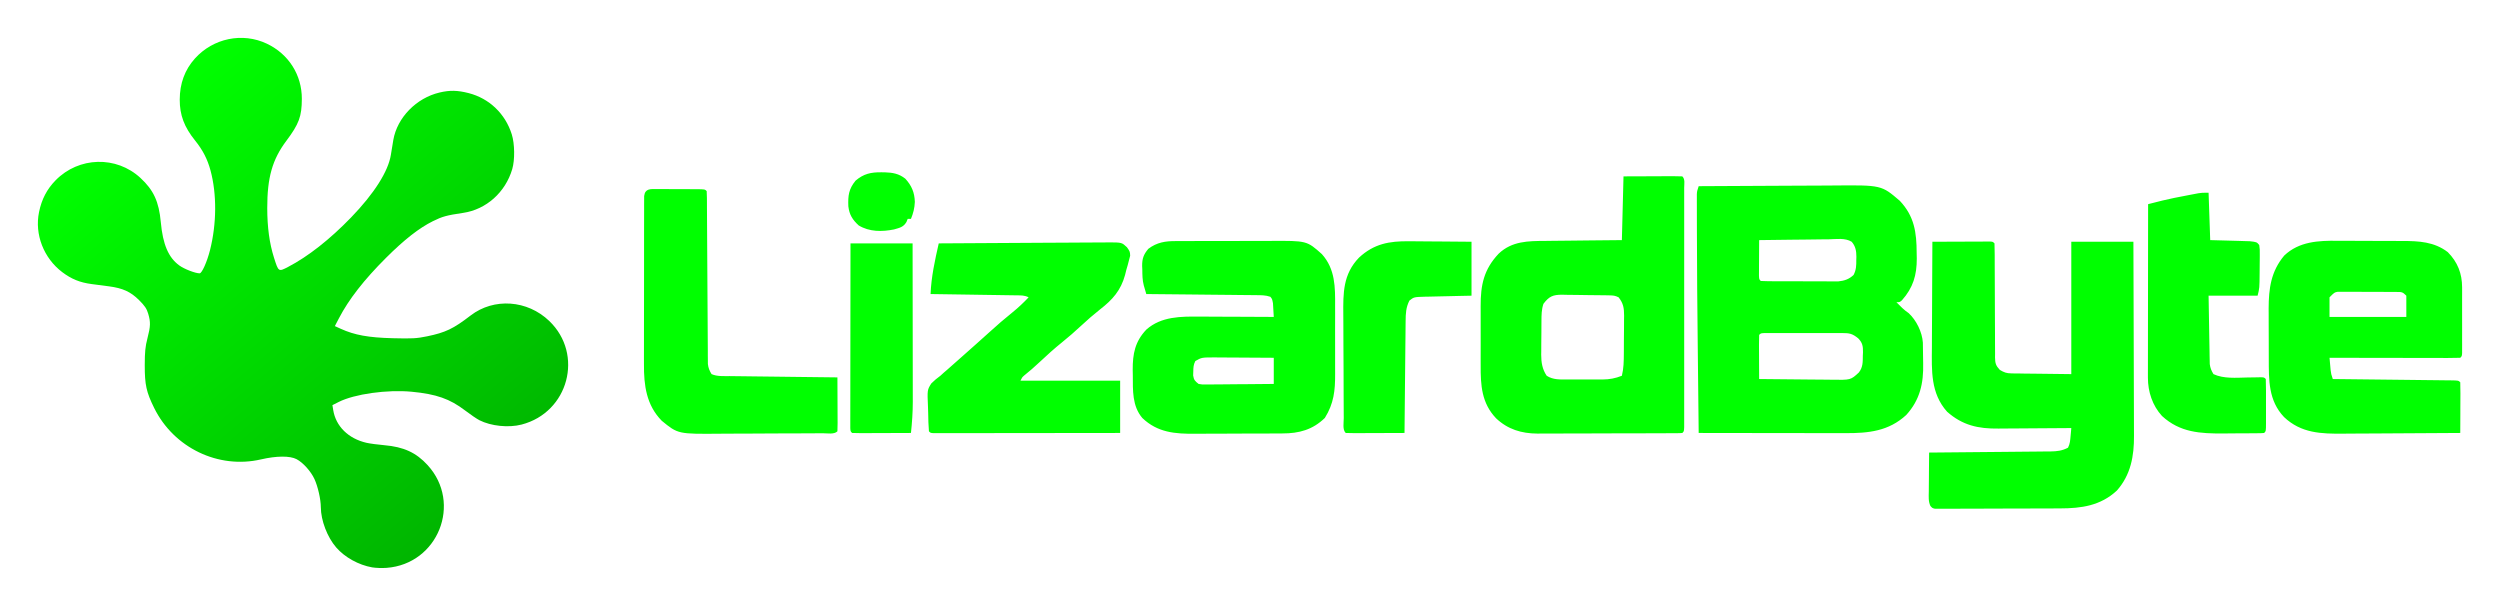
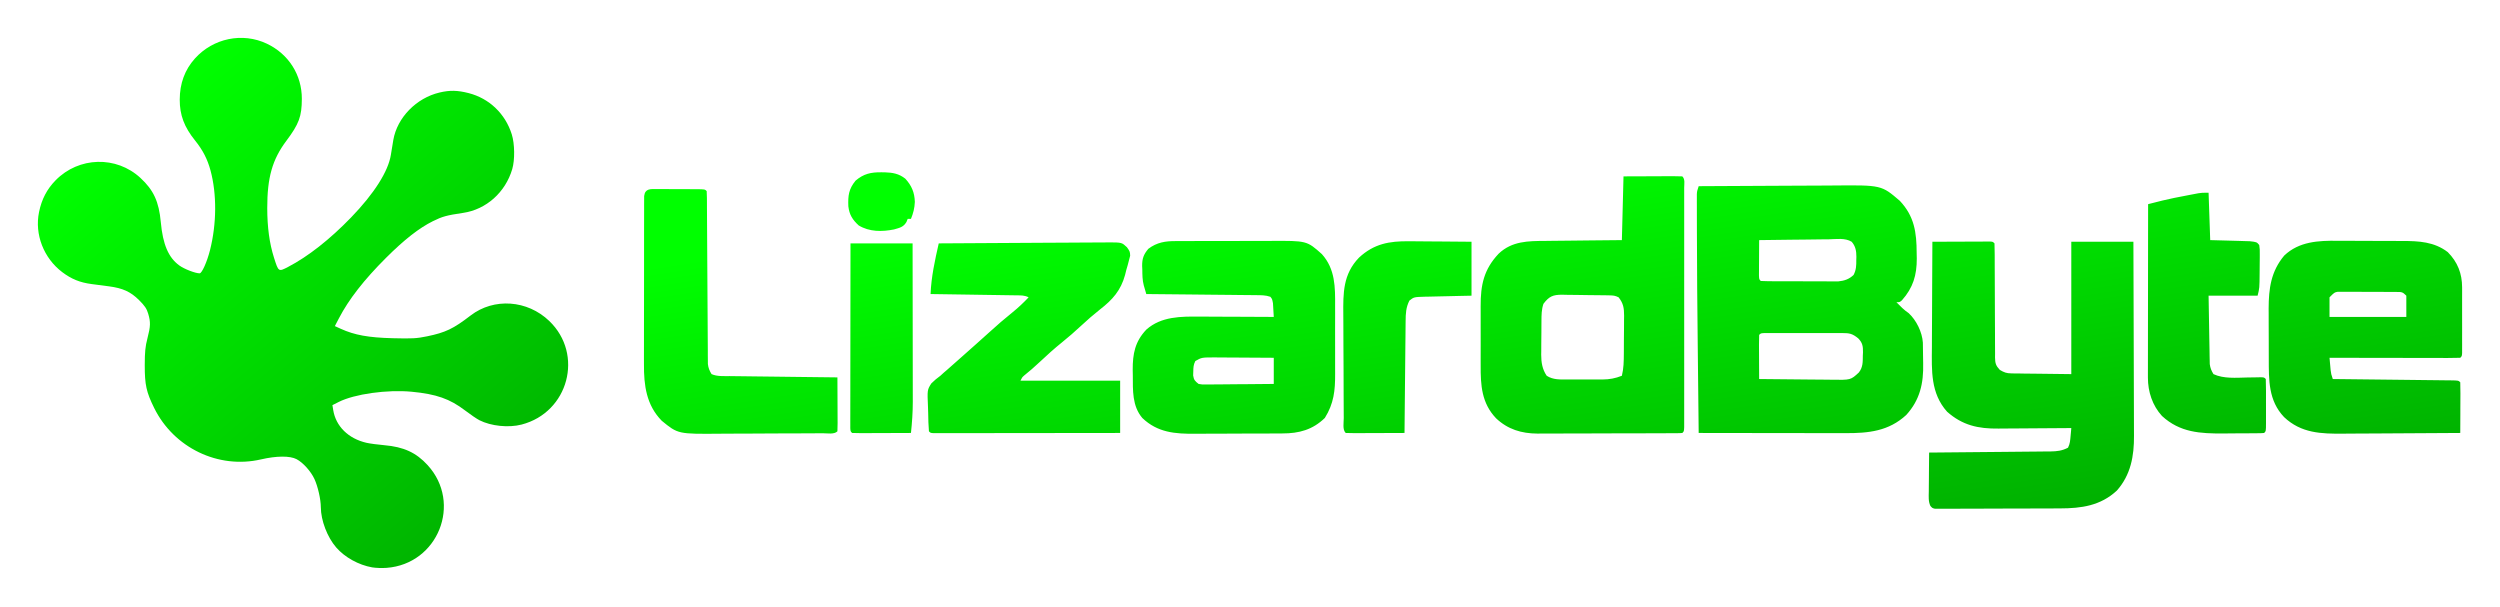
<svg xmlns="http://www.w3.org/2000/svg" xmlns:xlink="http://www.w3.org/1999/xlink" width="1056" height="256" viewBox="0 0 1056 256" role="img" aria-labelledby="title desc">
  <defs id="defs2">
    <linearGradient id="linearGradient885">
      <stop style="stop-color:#00ff00;stop-opacity:1" offset="0" id="stop881" />
      <stop style="stop-color:#008d00;stop-opacity:1" offset="1" id="stop883" />
    </linearGradient>
    <linearGradient xlink:href="#linearGradient885" id="linearGradient887" x1="-308.162" y1="-198.581" x2="-192.167" y2="-59.601" gradientUnits="userSpaceOnUse" />
    <linearGradient xlink:href="#linearGradient885" id="linearGradient903" gradientUnits="userSpaceOnUse" x1="-308.162" y1="-198.581" x2="-192.167" y2="-59.601" gradientTransform="translate(-1.1830012e-5)" />
+     <linearGradient id="wordmark-gradient" xlink:href="#linearGradient885" gradientUnits="objectBoundingBox" x1="0.236" y1="0.087" x2="1.216" y2="1.262" />
  </defs>
  <svg id="logo" x="16" y="16" width="224" height="223.937" viewBox="0 0 118.311 118.277">
    <g id="layer1" transform="translate(326.4323,220.5759)">
      <g id="g863" transform="translate(9.6217,-11.75986)" style="fill:url(#linearGradient887);fill-opacity:1">
        <path style="fill:url(#linearGradient903);fill-opacity:1;stroke-width:0.265" d="m -261.465,-90.682 c -3.04,-0.538 -6.12,-2.243 -8.032,-4.447 -1.992,-2.297 -3.419,-6.033 -3.43,-8.981 -0.006,-1.742 -0.653,-4.603 -1.418,-6.273 -0.79,-1.725 -2.55,-3.684 -3.99,-4.441 -1.476,-0.776 -4.462,-0.757 -7.949,0.05 -9.508,2.2 -19.45,-2.591 -23.83,-11.482 -1.745,-3.543 -2.1,-5.156 -2.096,-9.525 0.003,-2.967 0.121,-4.159 0.595,-5.989 0.703,-2.715 0.731,-3.632 0.17,-5.521 -0.33,-1.113 -0.774,-1.77 -2.051,-3.036 -1.872,-1.857 -3.624,-2.656 -6.711,-3.06 -1.061,-0.139 -2.797,-0.366 -3.858,-0.505 -2.602,-0.341 -4.508,-1.114 -6.551,-2.658 -4.145,-3.133 -6.195,-8.424 -5.184,-13.38 0.588,-2.882 1.76,-5.133 3.707,-7.118 5.174,-5.273 13.544,-5.502 18.929,-0.516 2.936,2.718 4.113,5.277 4.533,9.852 0.458,4.993 1.707,7.91 4.142,9.677 1.098,0.797 3.561,1.749 4.525,1.749 0.504,0 1.649,-2.557 2.309,-5.16 1.497,-5.901 1.539,-12.534 0.113,-17.805 -0.677,-2.502 -1.725,-4.539 -3.415,-6.634 -2.449,-3.037 -3.454,-5.702 -3.449,-9.144 0.005,-3.616 1.132,-6.673 3.382,-9.179 4.079,-4.541 10.63,-5.891 16.061,-3.31 4.859,2.31 7.814,6.97 7.799,12.299 -0.011,3.934 -0.625,5.592 -3.48,9.404 -3.106,4.147 -4.247,8.178 -4.238,14.974 0.006,4.274 0.49,7.847 1.495,11.028 1.019,3.224 1.007,3.216 3.164,2.092 4.459,-2.324 9.312,-6.136 14.046,-11.033 5.155,-5.332 8.308,-10.299 8.88,-13.992 0.147,-0.946 0.391,-2.434 0.543,-3.307 0.865,-4.978 5.132,-9.352 10.315,-10.573 2.293,-0.541 3.994,-0.507 6.474,0.127 4.616,1.181 8.199,4.605 9.641,9.217 0.657,2.099 0.705,5.683 0.104,7.729 -1.53,5.208 -5.801,9.018 -10.964,9.781 -3.69,0.545 -4.619,0.799 -6.738,1.848 -3.068,1.519 -6.384,4.113 -10.467,8.188 -4.907,4.898 -8.288,9.235 -10.489,13.456 l -0.922,1.767 1.337,0.608 c 3.065,1.393 6.168,1.956 11.546,2.094 4.389,0.112 5.365,0.059 7.693,-0.422 4.118,-0.85 5.855,-1.681 9.71,-4.644 5.201,-3.997 12.659,-3.476 17.555,1.226 7.75,7.442 4.296,20.375 -6.17,23.101 -2.901,0.756 -6.833,0.351 -9.42,-0.968 -0.57,-0.291 -2.006,-1.268 -3.191,-2.172 -3.41,-2.6 -6.421,-3.657 -11.906,-4.179 -5.472,-0.521 -12.787,0.504 -16.298,2.283 l -1.396,0.707 0.172,1.077 c 0.581,3.636 3.379,6.394 7.43,7.326 0.728,0.167 2.514,0.407 3.969,0.533 4.342,0.376 7.112,1.65 9.67,4.449 7.751,8.481 2.314,22.069 -9.171,22.918 -1.002,0.074 -2.44,0.025 -3.196,-0.109 z" id="path865" />
      </g>
    </g>
  </svg>
-   <g id="wordmark" transform="translate(272 72.7744) scale(0.6903199) translate(0.387612 0.502658)" fill="#00ff00">
+   <g id="wordmark" transform="translate(272 72.7744) scale(0.6903199) translate(0.387612 0.502658)" fill="url(#wordmark-gradient)">
    <path d="M144.875 -0.5C145.228 -0.497 145.228 -0.497 147.017 -0.48C151.862 -0.311 155.606 0.311 159.516              3.391C163.428 7.633 165.2 11.852 165.375 17.625C165.205 21.409 164.433 24.506 163 28C162.34 28 161.68 28              161 28C160.751 28.624 160.502 29.248 160.246 29.891C158.348 33.104 156.095 33.448 152.633 34.461C145.351              35.952 137.503 35.981 131 32C127.288 28.612 125.287 25.451 124.691 20.363C124.414 13.794 124.913 9.774              129.102 4.621C134.076 0.373 138.511 -0.56 144.875 -0.5Z M599 2C601.96 1.99 601.96 1.99 616.938              1.938C617.873 1.933 617.873 1.933 622.605 1.91C624.079 1.907 625.553 1.904 627.027 1.902C627.8 1.897              628.572 1.892 629.367 1.887C631.245 1.887 633.123 1.938 635 2C636.806 3.806 636.126 6.566 636.127              8.998C636.128 9.314 636.128 9.314 636.132 10.916C636.136 13.053 636.133 15.19 636.129 17.326C636.131              18.852 636.133 20.377 636.135 21.903C636.139 26.058 636.137 30.213 636.134 34.367C636.132 38.706 636.134              43.044 636.136 47.383C636.138 54.67 636.135 61.957 636.13 69.244C636.125 77.681 636.127 86.118 636.132              94.555C636.137 101.785 636.137 109.016 636.135 116.246C636.133 120.571 636.133 124.895 636.136              129.219C636.139 133.284 636.137 137.348 636.131 141.413C636.13 142.909 636.13 144.405 636.133              145.901C636.135 147.935 636.132 149.968 636.127 152.002C636.127 152.572 636.127 152.572 636.126              155.459C636 158 636 158 635 159C633.406 159.131 633.406 159.131 631.303 159.14C630.508 159.146 629.713              159.152 628.894 159.158C628.016 159.159 627.138 159.16 626.233 159.161C625.312 159.166 624.392 159.171              623.443 159.176C620.38 159.191 617.317 159.198 614.254 159.203C612.127 159.209 610 159.215 607.873              159.22C603.401 159.231 598.93 159.237 594.458 159.24C588.745 159.246 583.033 159.27 577.32              159.298C572.92 159.317 568.52 159.322 564.119 159.324C562.015 159.327 559.91 159.335 557.806              159.348C554.847 159.365 551.89 159.363 548.932 159.356C548.072 159.366 547.212 159.375 546.325              159.384C536.543 159.318 528.178 156.807 521 150C512.145 140.663 511.537 129.824 511.602 117.594C511.6              116.22 511.597 114.845 511.593 113.471C511.588 110.607 511.595 107.743 511.609 104.878C511.626 101.234              511.616 97.59 511.598 93.946C511.587 91.113 511.591 88.28 511.599 85.447C511.601 84.104 511.598 82.762              511.591 81.419C511.538 68.459 513.514 58.917 522.629 49.277C530.789 41.572 540.566 41.539 551.223              41.488C552.577 41.471 553.932 41.453 555.287 41.434C558.823 41.387 562.359 41.357 565.895 41.33C570.154              41.295 574.413 41.238 578.671 41.185C585.114 41.107 591.557 41.056 598 41C598.33 28.13 598.66 15.26 599              2ZM550 80C548.818 83.547 548.819 86.791 548.797 90.484C548.791 91.218 548.785 91.952 548.78              92.708C548.77 94.261 548.764 95.815 548.76 97.368C548.75 99.728 548.719 102.086 548.688 104.445C548.681              105.958 548.676 107.471 548.672 108.984C548.66 109.683 548.647 110.381 548.634 111.1C548.656 115.834              549.288 120.011 552 124C555.96 126.568 560.354 126.291 564.934 126.266C565.689 126.268 566.445 126.269              567.223 126.271C568.816 126.273 570.409 126.269 572.001 126.261C574.426 126.25 576.85 126.261 579.275              126.273C580.828 126.272 582.381 126.27 583.934 126.266C584.653 126.27 585.371 126.274 586.112              126.278C590.494 126.238 593.917 125.609 598 124C599.133 119.442 599.178 115.041 599.203 110.375C599.206              109.963 599.206 109.963 599.22 107.876C599.23 106.138 599.236 104.4 599.24 102.662C599.25 100.009              599.281 97.356 599.312 94.703C599.319 93.01 599.324 91.318 599.328 89.625C599.34 88.835 599.353 88.046              599.366 87.232C599.347 82.665 598.948 79.718 596 76C593.823 74.912 592.677 74.853 590.272 74.807C589.508              74.791 588.743 74.775 587.955 74.758C584.457 74.714 580.959 74.673 577.461 74.65C575.617 74.633 573.773              74.606 571.93 74.568C569.269 74.513 566.61 74.491 563.949 74.477C563.128 74.454 562.307 74.431 561.461              74.408C555.759 74.429 553.467 75.405 550 80Z M645 8C658.205 7.906 671.41 7.836 684.615 7.793C690.748              7.772 696.88 7.744 703.013 7.698C708.939 7.654 714.865 7.631 720.792 7.62C723.045 7.613 725.298 7.599              727.55 7.577C756.81 7.306 756.81 7.306 768.062 16.945C776.978 26.4 778.361 36.346 778.375 48.812C778.399              49.937 778.424 51.062 778.449 52.221C778.485 62.444 776.206 70.131 769.367 77.82C768 79 768 79 766              79C768.436 81.506 770.598 83.728 773.5 85.688C778.201 90.036 781.761 97.303 782.177 103.736C782.232              106.686 782.277 109.635 782.295 112.585C782.307 113.847 782.327 115.11 782.357 116.372C782.644 128.545              780.431 138.757 772 148C761.262 157.912 748.943 159.169 734.912 159.114C734.424 159.114 734.424 159.114              731.953 159.114C728.75 159.113 725.547 159.106 722.344 159.098C720.113 159.096 717.883 159.094 715.652              159.093C710.397 159.09 705.141 159.082 699.886 159.072C693.898 159.061 687.91 159.055 681.922              159.05C669.614 159.04 657.307 159.022 645 159C644.866 146.938 644.736 134.877 644.609 122.815C644.55              117.208 644.49 111.601 644.427 105.994C644.167 82.558 643.949 59.123 643.912 35.685C643.908 33.51              643.903 31.335 643.896 29.159C643.887 26.161 643.885 23.162 643.885 20.164C643.881 19.274 643.878 18.385              643.874 17.469C643.875 17.062 643.875 17.062 643.879 15.005C643.878 14.652 643.878 14.652 643.876              12.867C644 11 644 11 645 8ZM682 41C681.971 44.979 681.953 48.958 681.938 52.938C681.929 54.074 681.921              55.21 681.912 56.381C681.909 57.46 681.906 58.54 681.902 59.652C681.897 60.653 681.892 61.653 681.886              62.683C682 65 682 65 683 66C684.539 66.104 686.082 66.139 687.624 66.145C688.116 66.148 688.116 66.148              690.608 66.165C691.681 66.166 692.754 66.167 693.859 66.168C694.408 66.17 694.408 66.17 697.182              66.178C699.509 66.183 701.836 66.186 704.163 66.185C707.137 66.185 710.11 66.199 713.084 66.216C715.926              66.23 718.767 66.229 721.609 66.23C722.674 66.238 723.739 66.245 724.836 66.252C725.833 66.249 726.831              66.246 727.858 66.243C728.733 66.244 729.607 66.246 730.507 66.247C734.225 65.878 737.062 64.889 739.785              62.309C741.404 59.232 741.477 56.457 741.438 53.062C741.457 52.455 741.477 51.847 741.498 51.221C741.494              47.659 740.998 44.778 738.638 42.027C734.617 39.507 729.168 40.41 724.578 40.512C723.351 40.521 722.123              40.528 720.896 40.533C717.673 40.552 714.452 40.601 711.229 40.657C707.938 40.708 704.647 40.731 701.355              40.756C694.903 40.809 688.452 40.895 682 41ZM682 99C681.912 101 681.893 103.002 681.902 105.004C681.904              105.602 681.905 106.2 681.907 106.816C681.912 108.731 681.925 110.647 681.938 112.562C681.943 113.859              681.947 115.155 681.951 116.451C681.962 119.634 681.979 122.817 682 126C689.067 126.093 696.135 126.164              703.202 126.207C706.485 126.228 709.767 126.256 713.049 126.302C716.22 126.345 719.39 126.369 722.561              126.38C723.767 126.387 724.974 126.401 726.18 126.423C738.002 126.627 738.002 126.627 743 122C745.531              118.793 745.403 115.571 745.438 111.625C745.47 110.965 745.503 110.305 745.537 109.625C745.578 105.906              745.252 103.8 742.598 101.086C738.974 98.176 737.311 97.874 732.74 97.871C732.191 97.869 732.191 97.869              729.413 97.861C728.212 97.863 727.01 97.865 725.809 97.867C724.581 97.867 723.353 97.866 722.125              97.864C719.552 97.863 716.979 97.865 714.406 97.87C711.101 97.875 707.796 97.872 704.492 97.866C701.957              97.862 699.422 97.864 696.887 97.866C695.668 97.867 694.449 97.866 693.23 97.864C691.53 97.861 689.831              97.866 688.131 97.871C687.162 97.871 686.193 97.872 685.195 97.873C683 98 683 98 682 99Z M7.537              9.748C8.289 9.755 9.041 9.762 9.816 9.77C10.588 9.77 11.359 9.771 12.155 9.771C13.786 9.774 15.418 9.782              17.049 9.794C19.556 9.813 22.062 9.815 24.568 9.815C26.151 9.82 27.733 9.825 29.316 9.832C29.693 9.833              29.693 9.833 31.601 9.836C36.884 9.884 36.884 9.884 38 11C38.103 12.395 38.138 13.795 38.145              15.194C38.151 16.098 38.158 17.002 38.165 17.934C38.168 18.934 38.171 19.934 38.173 20.964C38.18 22.011              38.187 23.059 38.194 24.137C38.208 26.42 38.22 28.702 38.23 30.985C38.245 34.594 38.269 38.204 38.294              41.813C38.366 52.079 38.425 62.345 38.477 72.611C38.505 78.277 38.54 83.943 38.583 89.609C38.606 92.608              38.624 95.607 38.634 98.607C38.646 101.954 38.67 105.301 38.697 108.648C38.697 109.642 38.698 110.636              38.699 111.66C38.703 112.116 38.703 112.116 38.728 114.426C38.732 115.217 38.736 116.009 38.741              116.824C39.033 119.283 39.702 120.9 41 123C44.461 124.521 48.425 124.173 52.155 124.206C52.868 124.215              53.58 124.225 54.314 124.236C56.663 124.267 59.011 124.292 61.359 124.317C62.99 124.337 64.621 124.358              66.252 124.38C70.539 124.435 74.827 124.484 79.114 124.532C83.492 124.583 87.869 124.638 92.246              124.694C100.83 124.801 109.415 124.903 118 125C118.024 129.682 118.043 134.363 118.055 139.044C118.06              140.638 118.067 142.232 118.075 143.826C118.087 146.112 118.093 148.398 118.097 150.684C118.103 151.401              118.108 152.117 118.113 152.856C118.113 154.571 118.062 156.286 118 158C115.974 160.026 111.796 159.168              109.014 159.177C108.596 159.181 108.596 159.181 106.476 159.197C103.687 159.217 100.898 159.229 98.109              159.239C97.155 159.243 96.202 159.247 95.219 159.251C90.16 159.272 85.1 159.286 80.041 159.295C74.839              159.306 69.638 159.341 64.437 159.381C60.42 159.407 56.403 159.415 52.386 159.419C50.471 159.424 48.556              159.435 46.641 159.454C20.464 159.693 20.464 159.693 10.488 151.524C1.089 141.903 -0.467 129.885 -0.373              116.929C-0.376 115.79 -0.38 114.65 -0.384 113.476C-0.393 110.392 -0.384 107.308 -0.37 104.224C-0.359              100.983 -0.363 97.742 -0.365 94.501C-0.366 89.073 -0.355 83.645 -0.336 78.217C-0.315 71.941 -0.312              65.665 -0.318 59.389C-0.324 53.336 -0.318 47.282 -0.307 41.228C-0.302 38.656 -0.301 36.085 -0.303              33.513C-0.306 29.934 -0.291 26.356 -0.275 22.777C-0.277 21.709 -0.28 20.641 -0.282 19.541C-0.275 18.571              -0.268 17.601 -0.261 16.602C-0.259 15.756 -0.257 14.911 -0.255 14.04C0.332 9.335 3.561 9.766 7.537              9.748Z M957 12C957.165 16.785 957.165 16.785 958 41C971.313 41.375 971.313 41.375 975.501 41.478C976.046              41.496 976.046 41.496 978.801 41.586C979.916 41.617 981.032 41.649 982.181 41.681C986.456 42.165 986.456              42.165 988 44C988.356 46.642 988.356 46.642 988.328 49.961C988.326 50.548 988.324 51.135 988.322              51.74C988.316 52.982 988.302 54.225 988.281 55.467C988.25 57.361 988.24 59.254 988.234 61.148C988.165              70.342 988.165 70.342 987 75C977.1 75 967.2 75 957 75C957.097 81.193 957.2 87.386 957.317 93.579C957.356              95.686 957.391 97.793 957.422 99.899C957.468 102.928 957.526 105.956 957.586 108.984C957.597 109.926              957.609 110.868 957.621 111.838C957.641 112.719 957.661 113.6 957.681 114.507C957.694 115.28 957.708              116.052 957.722 116.849C958.037 119.285 958.716 120.914 960 123C966.172 125.897 973.86 125.208 980.5              125.062C982.469 125.028 984.437 124.998 986.406 124.973C987.265 124.955 988.125 124.937 989.01              124.918C991 125 991 125 992 126C992.101 128.364 992.14 130.698 992.133 133.062C992.134 133.769 992.135              134.475 992.136 135.203C992.136 136.7 992.135 138.196 992.13 139.692C992.125 141.99 992.13 144.288              992.137 146.586C992.136 148.036 992.135 149.487 992.133 150.938C992.135 151.629 992.137 152.321 992.139              153.033C992.115 157.885 992.115 157.885 991 159C989.442 159.14 989.442 159.14 987.405 159.161C986.643              159.171 985.881 159.18 985.096 159.19C984.264 159.194 983.432 159.199 982.574 159.203C981.716 159.209              980.858 159.215 979.974 159.22C978.148 159.23 976.321 159.236 974.494 159.24C971.737 159.25 968.981              159.281 966.225 159.312C951.949 159.4 939.504 158.773 928.477 148.594C922.63 142.215 919.87 133.726              919.88 125.185C919.878 124.244 919.877 123.303 919.876 122.334C919.879 121.314 919.883 120.294 919.886              119.243C919.886 118.16 919.886 117.076 919.886 115.96C919.887 113 919.892 110.039 919.899              107.079C919.905 103.981 919.905 100.884 919.907 97.786C919.91 91.925 919.918 86.064 919.928              80.202C919.939 73.528 919.945 66.853 919.95 60.178C919.96 46.452 919.978 32.726 920 19C921.882 18.523              923.765 18.048 925.648 17.573C926.697 17.308 927.745 17.043 928.826 16.77C933.523 15.63 938.25 14.703              943 13.812C943.914 13.635 944.828 13.458 945.77 13.275C946.65 13.108 947.53 12.942 948.438 12.77C949.22              12.621 950.002 12.473 950.809 12.32C953 12 953 12 957 12Z M325.147 41.596C325.93 41.589 326.713 41.582              327.52 41.575C330.092 41.557 332.662 41.561 335.234 41.566C337.036 41.562 338.838 41.557 340.64              41.551C344.413 41.542 348.185 41.544 351.958 41.554C356.767 41.565 361.575 41.545 366.384 41.516C370.106              41.498 373.828 41.498 377.55 41.504C379.321 41.504 381.093 41.498 382.864 41.485C405.233 41.35 405.233              41.35 414.437 49.563C422.687 58.77 422.602 69.829 422.531 81.473C422.533 83.047 422.537 84.622 422.542              86.196C422.548 89.479 422.54 92.76 422.521 96.042C422.498 100.224 422.511 104.404 422.535 108.586C422.55              111.831 422.545 115.077 422.535 118.322C422.532 119.863 422.535 121.404 422.545 122.945C422.593 133.089              421.748 140.976 416.25 149.813C408.811 157.045 400.448 159.304 390.289 159.291C389.565 159.297 388.84              159.304 388.093 159.311C385.722 159.33 383.351 159.334 380.98 159.336C379.314 159.342 377.648 159.349              375.982 159.356C372.498 159.368 369.014 159.372 365.53 159.371C361.091 159.37 356.654 159.398 352.216              159.432C348.776 159.455 345.337 159.458 341.898 159.457C340.263 159.46 338.628 159.469 336.993              159.484C324.698 159.59 313.966 158.818 304.589 149.863C298.303 142.496 298.792 132.917 298.75              123.75C298.729 122.656 298.708 121.561 298.687 120.434C298.64 110.511 300.103 103.049 307.05              95.723C316.214 87.625 328.214 87.707 339.785 87.805C341.095 87.808 342.405 87.811 343.714 87.813C347.132              87.821 350.55 87.84 353.968 87.863C357.467 87.883 360.967 87.892 364.466 87.902C371.311 87.924 378.155              87.958 385 88C384.913 86.207 384.804 84.416 384.687 82.625C384.629 81.627 384.571 80.63 384.511              79.602C384 77 384 77 382.902 75.668C379.935 74.626 376.974 74.691 373.866 74.681C373.144 74.671 372.422              74.661 371.678 74.651C369.291 74.62 366.905 74.603 364.519 74.586C362.864 74.567 361.209 74.548 359.555              74.527C355.2 74.476 350.845 74.436 346.49 74.399C342.046 74.359 337.602 74.308 333.158 74.258C324.438              74.161 315.719 74.077 307 74C306.671 72.879 306.344 71.757 306.019 70.636C305.837 70.011 305.655 69.387              305.467 68.743C304.594 65.486 304.591 62.289 304.562 58.938C304.529 58.256 304.496 57.575 304.462              56.873C304.415 52.357 305.334 49.778 308.238 46.326C313.547 42.329 318.721 41.556 325.147 41.596ZM337              115C335.836 117.327 335.801 118.847 335.75 121.438C335.724 122.22 335.698 123.002 335.671              123.809C336.087 126.583 336.813 127.285 339 129C341.107 129.361 341.107 129.361 343.563 129.341C344.483              129.34 345.404 129.34 346.353 129.34C347.344 129.324 348.334 129.309 349.355 129.293C349.863 129.291              349.863 129.291 352.436 129.28C355.687 129.263 358.937 129.226 362.187 129.188C364.39 129.173 366.592              129.159 368.794 129.147C374.196 129.113 379.598 129.062 385 129C385 123.72 385 118.44 385 113C378.967              112.951 372.935 112.914 366.903 112.89C364.851 112.88 362.8 112.867 360.748 112.849C357.797 112.825              354.846 112.814 351.894 112.805C351.437 112.8 351.437 112.8 349.122 112.773C340.892 112.772 340.892              112.772 337 115Z M467.914 41.707C469.01 41.711 470.105 41.715 471.234 41.72C474.111 41.734 476.988              41.761 479.865 41.794C482.815 41.825 485.765 41.839 488.715 41.853C494.477 41.884 500.238 41.943 506              42C506 52.89 506 63.78 506 75C504.796 75.024 504.796 75.024 498.703 75.148C496.366 75.202 494.03 75.26              491.693 75.317C490.072 75.356 488.45 75.39 486.828 75.422C484.494 75.468 482.161 75.526 479.828              75.586C479.467 75.592 479.467 75.592 477.637 75.621C470.77 75.821 470.77 75.821 468 78C465.881 82.129              465.695 85.996 465.681 90.544C465.676 90.915 465.676 90.915 465.651 92.793C465.62 95.233 465.603 97.673              465.586 100.113C465.567 101.81 465.548 103.507 465.527 105.204C465.476 109.66 465.436 114.117 465.399              118.574C465.359 123.126 465.308 127.677 465.258 132.228C465.161 141.152 465.077 150.076 465 159C459.891              159.025 454.783 159.043 449.674 159.055C447.935 159.06 446.195 159.067 444.456 159.075C441.962 159.087              439.467 159.093 436.973 159.098C436.19 159.103 435.408 159.108 434.602 159.113C432.734 159.113 430.867              159.062 429 159C426.96 156.96 427.832 152.695 427.823 149.891C427.816 149.041 427.81 148.19 427.803              147.314C427.783 144.483 427.772 141.651 427.762 138.82C427.758 137.853 427.754 136.886 427.749              135.889C427.728 130.761 427.714 125.632 427.705 120.504C427.694 115.224 427.659 109.944 427.62              104.664C427.593 100.592 427.585 96.521 427.581 92.449C427.577 90.504 427.565 88.559 427.546              86.615C427.427 73.304 427.349 61.875 437.156 51.715C446.254 43.253 455.686 41.525 467.914 41.707Z M788              42C793.251 41.975 798.502 41.957 803.753 41.945C805.541 41.94 807.329 41.933 809.116 41.925C811.681              41.912 814.245 41.907 816.809 41.902C817.613 41.897 818.417 41.892 819.245 41.887C819.986 41.887 820.727              41.887 821.49 41.886C822.145 41.884 822.8 41.882 823.475 41.88C825 42 825 42 826 43C826.098 45.321              826.133 47.613 826.126 49.935C826.128 50.66 826.13 51.385 826.132 52.133C826.136 53.713 826.138 55.293              826.138 56.873C826.142 60.23 826.163 63.586 826.183 66.943C826.221 73.198 826.253 79.454 826.25              85.71C826.25 90.055 826.273 94.4 826.312 98.746C826.323 100.403 826.324 102.061 826.317 103.718C826.307              106.038 826.328 108.357 826.356 110.677C826.346 111.362 826.336 112.048 826.326 112.754C826.404 116.336              826.788 117.774 829.27 120.424C831.951 121.972 833.294 122.508 836.331 122.546C836.747 122.556 836.747              122.556 838.852 122.606C839.712 122.607 840.571 122.608 841.457 122.609C841.858 122.617 841.858 122.617              843.884 122.657C846.86 122.709 849.836 122.728 852.812 122.75C859.474 122.832 866.136 122.915 873              123C873 96.27 873 69.54 873 42C885.54 42 898.08 42 911 42C911.068 58.76 911.123 75.52 911.155              92.28C911.171 100.063 911.192 107.845 911.226 115.628C911.256 122.416 911.276 129.203 911.282              135.991C911.286 139.581 911.295 143.171 911.317 146.761C911.338 150.149 911.344 153.536 911.339              156.924C911.34 158.159 911.346 159.395 911.358 160.63C911.469 173.127 909.366 184.708 900.871              194.262C890.888 203.536 879.142 205.143 866.137 205.161C865.291 205.166 864.444 205.171 863.572              205.176C860.801 205.191 858.029 205.198 855.258 205.203C853.323 205.209 851.389 205.215 849.455              205.22C845.415 205.231 841.376 205.237 837.336 205.24C832.15 205.246 826.965 205.27 821.78              205.298C817.793 205.317 813.805 205.322 809.818 205.324C807.905 205.327 805.992 205.335 804.079              205.348C801.415 205.365 798.751 205.363 796.086 205.356C795.69 205.361 795.69 205.361 793.681              205.384C792.958 205.379 792.235 205.373 791.49 205.367C790.86 205.369 790.231 205.37 789.582 205.372C788              205 788 205 786.796 203.676C785.473 200.89 785.758 197.947 785.805 194.926C785.808 194.242 785.81              193.558 785.813 192.854C785.824 190.673 785.85 188.493 785.875 186.312C785.885 184.833 785.894 183.353              785.902 181.873C785.924 178.249 785.959 174.624 786 171C786.991 170.992 787.982 170.984 789.003              170.975C798.347 170.898 807.69 170.81 817.033 170.712C821.836 170.663 826.64 170.616 831.443              170.578C836.079 170.541 840.715 170.495 845.351 170.442C847.119 170.423 848.887 170.408 850.656              170.397C853.134 170.38 855.611 170.351 858.089 170.319C858.819 170.317 859.549 170.315 860.301              170.312C864.271 170.247 867.416 169.915 871 168C872.217 165.566 872.32 163.582 872.562 160.875C872.604              160.42 872.604 160.42 872.816 158.117C872.877 157.419 872.938 156.72 873 156C872.321 156.007 871.641              156.013 870.941 156.02C864.499 156.081 858.056 156.126 851.614 156.155C848.302 156.171 844.991 156.192              841.68 156.226C838.477 156.259 835.274 156.277 832.071 156.285C830.857 156.29 829.642 156.301 828.428              156.317C816.102 156.476 806.39 154.336 797 146C786.859 134.685 787.581 120.784 787.707 106.551C787.713              104.683 787.717 102.816 787.72 100.948C787.731 96.067 787.761 91.186 787.794 86.305C787.825 81.311              787.838 76.317 787.854 71.322C787.886 61.548 787.937 51.774 788 42Z M1035.95 41.406C1037.46 41.408              1038.97 41.408 1040.47 41.406C1043.61 41.408 1046.75 41.426 1049.89 41.458C1053.89 41.498 1057.89 41.502              1061.89 41.494C1065 41.491 1068.11 41.503 1071.21 41.52C1072.69 41.527 1074.16 41.531 1075.64              41.53C1085.68 41.539 1095.07 41.99 1103.36 48.347C1109.37 54.411 1112.12 61.445 1112.13 69.866C1112.13              70.803 1112.13 71.741 1112.14 72.706C1112.14 73.206 1112.14 73.206 1112.13 75.734C1112.13 76.768 1112.13              77.802 1112.13 78.867C1112.14 81.045 1112.13 83.224 1112.13 85.403C1112.12 88.751 1112.13 92.1 1112.14              95.449C1112.14 97.565 1112.13 99.681 1112.13 101.797C1112.13 102.804 1112.14 103.811 1112.14              104.849C1112.14 105.311 1112.14 105.311 1112.13 107.651C1112.13 108.469 1112.13 109.286 1112.13              110.129C1112 112 1112 112 1111 113C1108.51 113.095 1106.04 113.125 1103.54 113.113C1102.76 113.113              1101.98 113.114 1101.18 113.114C1098.59 113.113 1095.99 113.105 1093.4 113.097C1091.61 113.096 1089.82              113.094 1088.03 113.093C1083.3 113.089 1078.57 113.079 1073.85 113.068C1069.03 113.058 1064.21 113.054              1059.39 113.049C1049.93 113.038 1040.46 113.021 1031 113C1031.14 114.604 1031.29 116.208 1031.44              117.812C1031.52 118.706 1031.6 119.599 1031.68 120.519C1032 123 1032 123 1033 126C1033.48 126.005              1033.48 126.005 1035.92 126.031C1044.97 126.129 1054.02 126.231 1063.07 126.339C1067.72 126.394 1072.37              126.448 1077.03 126.497C1081.51 126.545 1086 126.597 1090.49 126.653C1092.2 126.673 1093.92 126.692              1095.63 126.709C1098.03 126.733 1100.42 126.763 1102.82 126.794C1103.53 126.8 1104.25 126.806 1104.99              126.812C1109.89 126.886 1109.89 126.886 1111 128C1111.09 130.303 1111.12 132.576 1111.1 134.879C1111.1              135.565 1111.1 136.252 1111.09 136.959C1111.09 139.16 1111.08 141.361 1111.06 143.562C1111.06 145.051              1111.05 146.54 1111.05 148.029C1111.04 151.686 1111.02 155.343 1111 159C1099.59 159.093 1088.17 159.164              1076.76 159.207C1071.46 159.228 1066.15 159.256 1060.86 159.302C1055.73 159.345 1050.61 159.369 1045.49              159.379C1043.54 159.387 1041.59 159.401 1039.64 159.423C1025.96 159.569 1013.66 159.209 1003.19              149.285C993.572 139.186 993.846 126.618 993.832 113.386C993.828 112.296 993.825 111.205 993.822              110.081C993.817 107.784 993.814 105.487 993.814 103.19C993.815 99.708 993.794 96.226 993.775              92.744C993.772 90.5 993.77 88.256 993.769 86.011C993.762 84.986 993.755 83.961 993.748 82.904C993.786              70.536 995.178 60.129 1003.3 50.445C1012.36 41.819 1024.25 41.263 1035.95 41.406ZM1031 76C1031 79.96              1031 83.92 1031 88C1046.51 88 1062.02 88 1078 88C1078 83.71 1078 79.42 1078 75C1075.63 72.635 1075.17              72.745 1071.96 72.725C1071.13 72.716 1070.3 72.706 1069.45 72.696C1068.55 72.697 1067.65 72.698 1066.72              72.699C1066.26 72.697 1066.26 72.697 1063.93 72.686C1061.97 72.68 1060.02 72.68 1058.07 72.684C1055.08              72.687 1052.09 72.664 1049.1 72.638C1047.2 72.636 1045.31 72.635 1043.41 72.636C1042.96 72.632 1042.96              72.632 1040.69 72.609C1039.86 72.615 1039.02 72.621 1038.16 72.627C1037.8 72.627 1037.8 72.627 1035.94              72.626C1034 73 1034 73 1031 76Z M126 43C138.54 43 151.08 43 164 43C164.023 56.5 164.041 70.001 164.052              83.501C164.057 89.77 164.064 96.04 164.075 102.309C164.085 107.778 164.092 113.247 164.094              118.717C164.095 121.608 164.099 124.5 164.106 127.391C164.113 130.632 164.114 133.872 164.114              137.113C164.117 138.055 164.121 138.997 164.124 139.968C164.115 146.359 163.674 152.645 163 159C157.891              159.025 152.783 159.043 147.674 159.055C145.935 159.06 144.196 159.067 142.456 159.075C139.962 159.088              137.467 159.093 134.973 159.098C134.19 159.103 133.408 159.108 132.602 159.113C130.734 159.113 128.867              159.062 127 159C126 158 126 158 125.877 156.081C125.878 155.234 125.879 154.387 125.88 153.514C125.878              152.545 125.877 151.576 125.876 150.578C125.879 149.506 125.883 148.434 125.886 147.33C125.886 146.208              125.886 145.086 125.886 143.93C125.886 140.846 125.892 137.761 125.899 134.677C125.905 131.456 125.905              128.236 125.907 125.015C125.91 118.913 125.918 112.811 125.928 106.709C125.939 99.764 125.945 92.818              125.95 85.873C125.96 71.582 125.978 57.291 126 43Z M180 43C194.517 42.883 209.033 42.795 223.55              42.741C230.291 42.715 237.031 42.68 243.771 42.623C249.647 42.573 255.522 42.541 261.398 42.53C264.509              42.523 267.619 42.508 270.729 42.471C274.203 42.431 277.677 42.43 281.151 42.432C282.18 42.414 283.21              42.396 284.27 42.378C292.046 42.434 292.046 42.434 295.17 45.376C297 48 297 48 297.128 50.552C296.895              51.438 296.662 52.325 296.422 53.238C296.294 53.731 296.294 53.731 295.648 56.225C295.352 57.244 295.055              58.263 294.75 59.312C294.625 59.816 294.625 59.816 293.992 62.365C291.427 71.741 286.361 77.472 278.812              83.312C274.712 86.549 270.82 89.936 267 93.5C263.287 96.957 259.52 100.261 255.562 103.438C250.708              107.342 246.129 111.485 241.59 115.752C238.55 118.604 235.457 121.319 232.193 123.913C231 125 231 125              230 127C250.13 127 270.26 127 291 127C291 137.56 291 148.12 291 159C275.893 159.023 260.786 159.041              245.678 159.052C238.664 159.057 231.65 159.064 224.636 159.075C218.525 159.085 212.413 159.092 206.302              159.094C203.064 159.095 199.826 159.098 196.588 159.106C192.98 159.114 189.371 159.114 185.762              159.114C184.681 159.117 183.6 159.121 182.486 159.124C181.509 159.123 180.531 159.122 179.524              159.12C178.67 159.121 177.815 159.122 176.935 159.123C175 159 175 159 174 158C173.662 154.264 173.6              150.522 173.54 146.773C173.514 145.518 173.473 144.263 173.417 143.009C172.962 132.643 172.962 132.643              175.46 128.69C177.213 126.925 178.984 125.452 181 124C181.687 123.374 182.374 122.747 183.082              122.102C183.653 121.614 184.224 121.127 184.812 120.625C187.91 117.953 190.965 115.242 194 112.5C196.959              109.83 199.929 107.177 202.938 104.562C205.635 102.217 208.286 99.827 210.917 97.407C215.555 93.145              220.293 89.079 225.202 85.134C228.714 82.29 231.892 79.276 235 76C232.378 74.689 230.385 74.839 227.449              74.795C226.883 74.785 226.317 74.775 225.734 74.765C223.861 74.733 221.989 74.708 220.117 74.684C218.82              74.663 217.522 74.642 216.225 74.621C212.809 74.565 209.392 74.516 205.976 74.468C202.491 74.418 199.005              74.362 195.52 74.307C188.68 74.199 181.84 74.098 175 74C175.423 63.406 177.669 53.31 180 43Z" />
  </g>
</svg>
